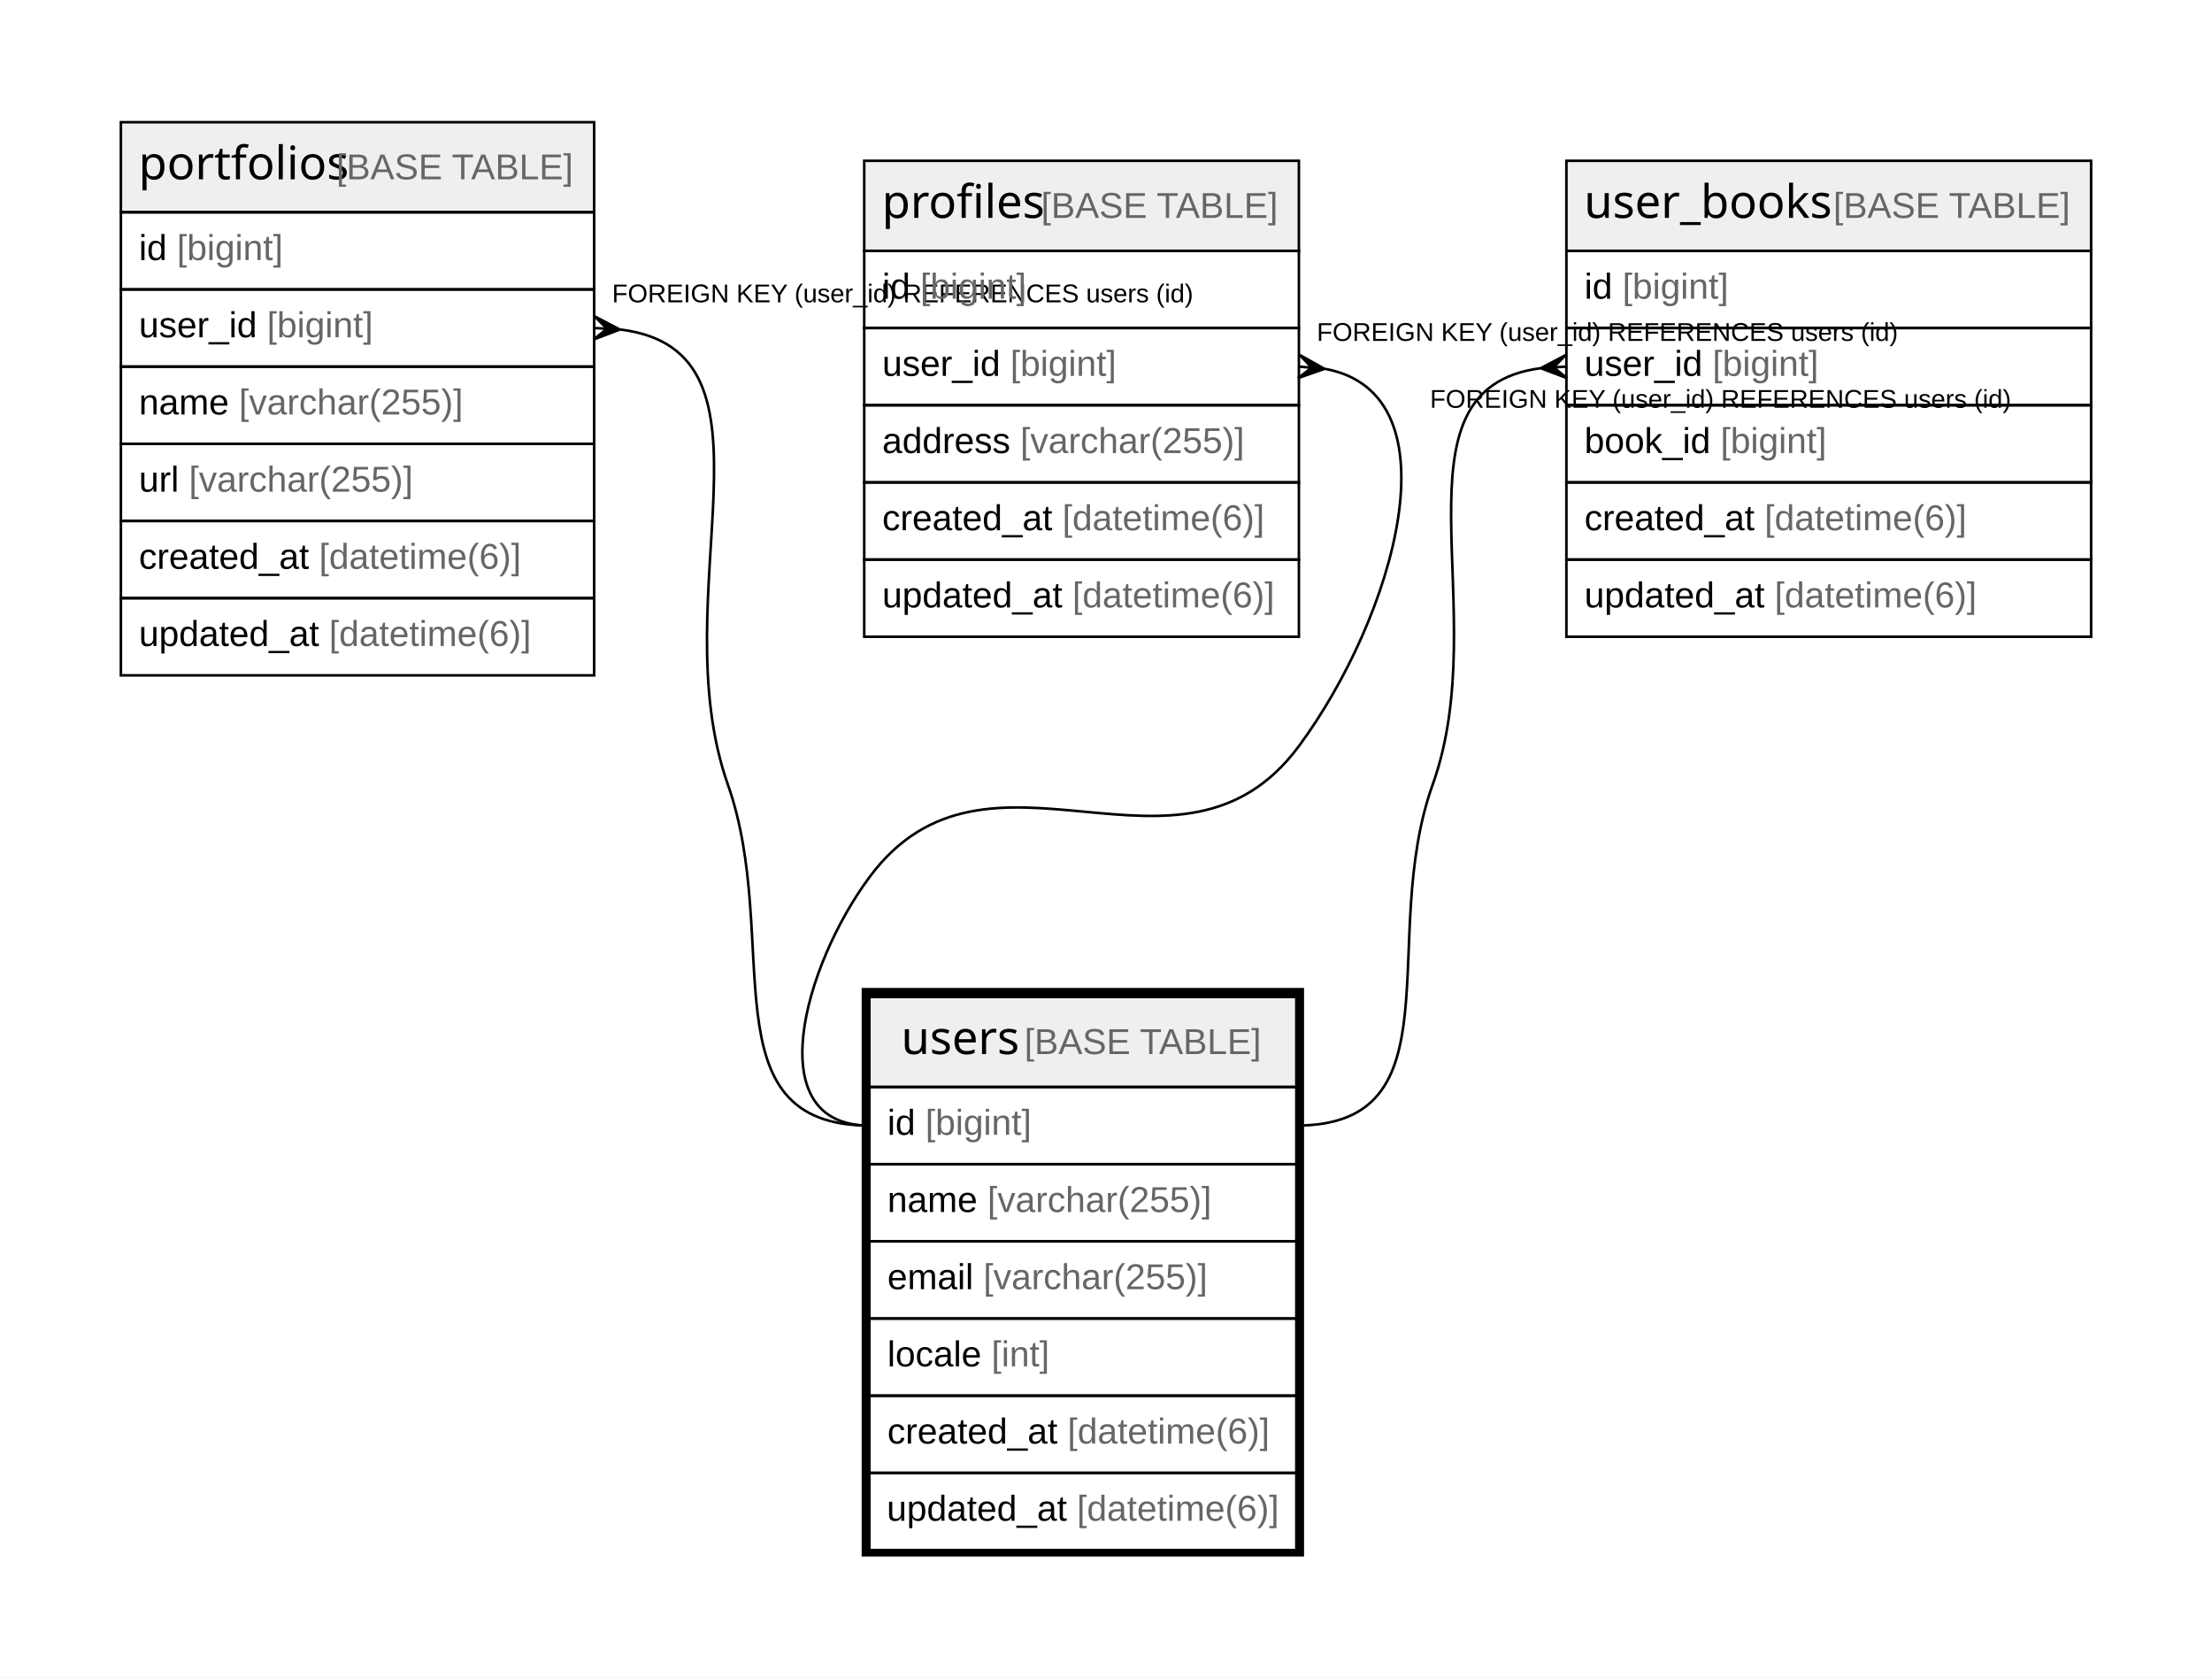
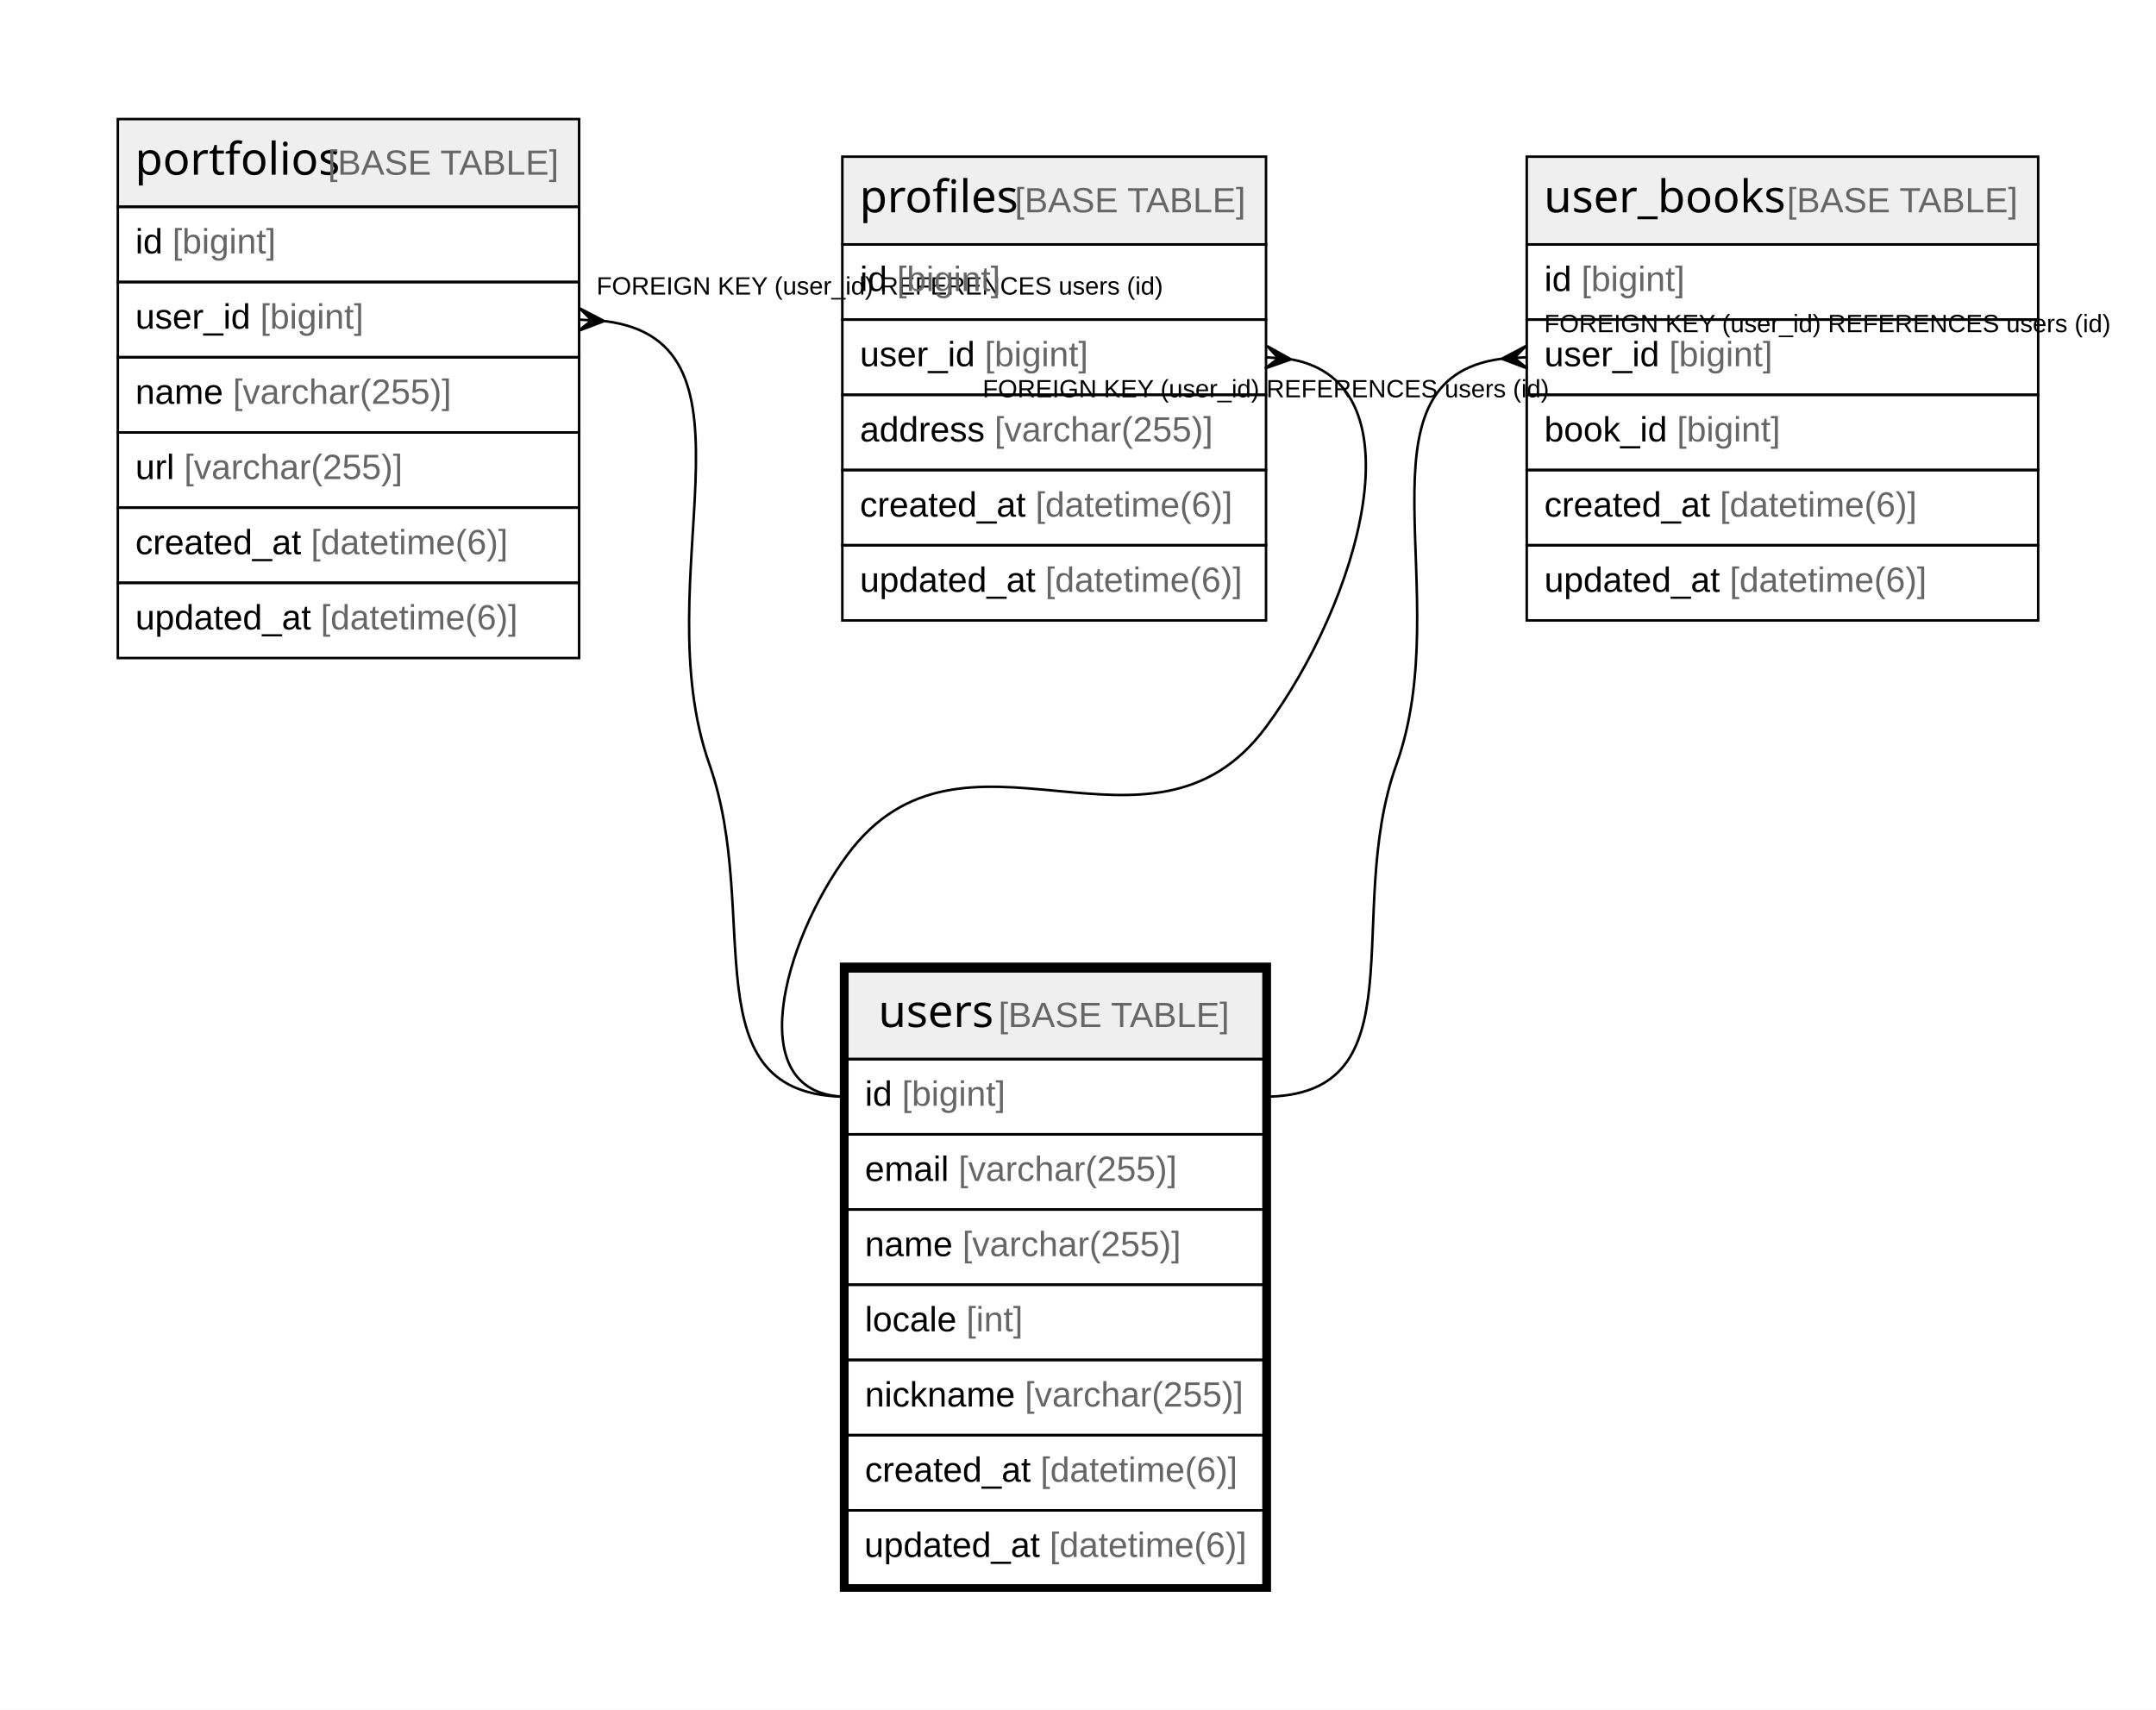
- <svg xmlns="http://www.w3.org/2000/svg" width="860pt" height="652pt" viewBox="0.00 0.00 860.00 652.00">
-   <g id="graph0" class="graph" transform="scale(1 1) rotate(0) translate(4 648)">
-     <polygon fill="#ffffff" stroke="transparent" points="-4,4 -4,-648 856,-648 856,4 -4,4" />
+ <svg xmlns="http://www.w3.org/2000/svg" width="860pt" height="682pt" viewBox="0.00 0.00 860.00 682.00">
+   <g id="graph0" class="graph" transform="scale(1 1) rotate(0) translate(4 678)">
+     <polygon fill="#ffffff" stroke="transparent" points="-4,4 -4,-678 856,-678 856,4 -4,4" />
    <g id="node1" class="node">
-       <polygon fill="#efefef" stroke="transparent" points="334,-225.5 334,-260.5 500,-260.5 500,-225.5 334,-225.5" />
-       <polygon fill="none" stroke="#000000" points="334,-225.5 334,-260.5 500,-260.5 500,-225.5 334,-225.5" />
-       <text text-anchor="start" x="346.371" y="-238.3" font-family="Arial Bold" font-size="18.00" fill="#000000">users</text>
-       <text text-anchor="start" x="390.375" y="-238.3" font-family="Arial" font-size="14.00" fill="#000000"> </text>
-       <text text-anchor="start" x="394.266" y="-238.3" font-family="Arial" font-size="14.00" fill="#666666">[BASE TABLE]</text>
+       <polygon fill="#efefef" stroke="transparent" points="334,-255.5 334,-290.5 500,-290.5 500,-255.5 334,-255.5" />
+       <polygon fill="none" stroke="#000000" points="334,-255.5 334,-290.5 500,-290.5 500,-255.5 334,-255.5" />
+       <text text-anchor="start" x="346.371" y="-268.3" font-family="Arial Bold" font-size="18.00" fill="#000000">users</text>
+       <text text-anchor="start" x="390.375" y="-268.3" font-family="Arial" font-size="14.00" fill="#000000"> </text>
+       <text text-anchor="start" x="394.266" y="-268.3" font-family="Arial" font-size="14.00" fill="#666666">[BASE TABLE]</text>
+       <polygon fill="none" stroke="#000000" points="334,-225.5 334,-255.5 500,-255.5 500,-225.5 334,-225.5" />
+       <text text-anchor="start" x="341" y="-236.9" font-family="Arial" font-size="14.00" fill="#000000">id </text>
+       <text text-anchor="start" x="355.78" y="-236.9" font-family="Arial" font-size="14.00" fill="#666666">[bigint]</text>
      <polygon fill="none" stroke="#000000" points="334,-195.5 334,-225.5 500,-225.5 500,-195.5 334,-195.5" />
-       <text text-anchor="start" x="341" y="-206.9" font-family="Arial" font-size="14.00" fill="#000000">id </text>
-       <text text-anchor="start" x="355.78" y="-206.9" font-family="Arial" font-size="14.00" fill="#666666">[bigint]</text>
+       <text text-anchor="start" x="341" y="-206.9" font-family="Arial" font-size="14.00" fill="#000000">email </text>
+       <text text-anchor="start" x="378.33" y="-206.9" font-family="Arial" font-size="14.00" fill="#666666">[varchar(255)]</text>
      <polygon fill="none" stroke="#000000" points="334,-165.5 334,-195.5 500,-195.5 500,-165.5 334,-165.5" />
      <text text-anchor="start" x="341" y="-176.9" font-family="Arial" font-size="14.00" fill="#000000">name </text>
      <text text-anchor="start" x="379.899" y="-176.9" font-family="Arial" font-size="14.00" fill="#666666">[varchar(255)]</text>
      <polygon fill="none" stroke="#000000" points="334,-135.5 334,-165.5 500,-165.5 500,-135.5 334,-135.5" />
-       <text text-anchor="start" x="341" y="-146.9" font-family="Arial" font-size="14.00" fill="#000000">email </text>
-       <text text-anchor="start" x="378.33" y="-146.9" font-family="Arial" font-size="14.00" fill="#666666">[varchar(255)]</text>
+       <text text-anchor="start" x="341" y="-146.9" font-family="Arial" font-size="14.00" fill="#000000">locale </text>
+       <text text-anchor="start" x="381.452" y="-146.9" font-family="Arial" font-size="14.00" fill="#666666">[int]</text>
      <polygon fill="none" stroke="#000000" points="334,-105.5 334,-135.5 500,-135.5 500,-105.5 334,-105.5" />
-       <text text-anchor="start" x="341" y="-116.9" font-family="Arial" font-size="14.00" fill="#000000">locale </text>
-       <text text-anchor="start" x="381.452" y="-116.9" font-family="Arial" font-size="14.00" fill="#666666">[int]</text>
+       <text text-anchor="start" x="341" y="-116.9" font-family="Arial" font-size="14.00" fill="#000000">nickname </text>
+       <text text-anchor="start" x="404.788" y="-116.9" font-family="Arial" font-size="14.00" fill="#666666">[varchar(255)]</text>
      <polygon fill="none" stroke="#000000" points="334,-75.5 334,-105.5 500,-105.5 500,-75.5 334,-75.5" />
      <text text-anchor="start" x="341" y="-86.9" font-family="Arial" font-size="14.00" fill="#000000">created_at </text>
      <text text-anchor="start" x="411.028" y="-86.9" font-family="Arial" font-size="14.00" fill="#666666">[datetime(6)]</text>
      <polygon fill="none" stroke="#000000" points="334,-45.5 334,-75.5 500,-75.5 500,-45.5 334,-45.5" />
      <text text-anchor="start" x="340.752" y="-56.9" font-family="Arial" font-size="14.00" fill="#000000">updated_at </text>
      <text text-anchor="start" x="414.684" y="-56.9" font-family="Arial" font-size="14.00" fill="#666666">[datetime(6)]</text>
-       <polygon fill="none" stroke="#000000" stroke-width="3" points="332.5,-44.5 332.5,-262.5 501.5,-262.5 501.5,-44.5 332.5,-44.5" />
+       <polygon fill="none" stroke="#000000" stroke-width="3" points="332.5,-44.5 332.5,-292.5 501.5,-292.5 501.5,-44.5 332.5,-44.5" />
    </g>
    <g id="node2" class="node">
-       <polygon fill="#efefef" stroke="transparent" points="43,-565.5 43,-600.5 227,-600.5 227,-565.5 43,-565.5" />
-       <polygon fill="none" stroke="#000000" points="43,-565.5 43,-600.5 227,-600.5 227,-565.5 43,-565.5" />
-       <text text-anchor="start" x="49.868" y="-578.3" font-family="Arial Bold" font-size="18.00" fill="#000000">portfolios</text>
-       <text text-anchor="start" x="122.878" y="-578.3" font-family="Arial" font-size="14.00" fill="#000000"> </text>
-       <text text-anchor="start" x="126.769" y="-578.3" font-family="Arial" font-size="14.00" fill="#666666">[BASE TABLE]</text>
+       <polygon fill="#efefef" stroke="transparent" points="43,-595.5 43,-630.5 227,-630.5 227,-595.5 43,-595.5" />
+       <polygon fill="none" stroke="#000000" points="43,-595.5 43,-630.5 227,-630.5 227,-595.5 43,-595.5" />
+       <text text-anchor="start" x="49.868" y="-608.3" font-family="Arial Bold" font-size="18.00" fill="#000000">portfolios</text>
+       <text text-anchor="start" x="122.878" y="-608.3" font-family="Arial" font-size="14.00" fill="#000000"> </text>
+       <text text-anchor="start" x="126.769" y="-608.3" font-family="Arial" font-size="14.00" fill="#666666">[BASE TABLE]</text>
+       <polygon fill="none" stroke="#000000" points="43,-565.5 43,-595.5 227,-595.5 227,-565.5 43,-565.5" />
+       <text text-anchor="start" x="50" y="-576.9" font-family="Arial" font-size="14.00" fill="#000000">id </text>
+       <text text-anchor="start" x="64.78" y="-576.9" font-family="Arial" font-size="14.00" fill="#666666">[bigint]</text>
      <polygon fill="none" stroke="#000000" points="43,-535.5 43,-565.5 227,-565.5 227,-535.5 43,-535.5" />
-       <text text-anchor="start" x="50" y="-546.9" font-family="Arial" font-size="14.00" fill="#000000">id </text>
-       <text text-anchor="start" x="64.78" y="-546.9" font-family="Arial" font-size="14.00" fill="#666666">[bigint]</text>
+       <text text-anchor="start" x="50" y="-546.9" font-family="Arial" font-size="14.00" fill="#000000">user_id </text>
+       <text text-anchor="start" x="99.788" y="-546.9" font-family="Arial" font-size="14.00" fill="#666666">[bigint]</text>
      <polygon fill="none" stroke="#000000" points="43,-505.5 43,-535.5 227,-535.5 227,-505.5 43,-505.5" />
-       <text text-anchor="start" x="50" y="-516.9" font-family="Arial" font-size="14.00" fill="#000000">user_id </text>
-       <text text-anchor="start" x="99.788" y="-516.9" font-family="Arial" font-size="14.00" fill="#666666">[bigint]</text>
+       <text text-anchor="start" x="50" y="-516.9" font-family="Arial" font-size="14.00" fill="#000000">name </text>
+       <text text-anchor="start" x="88.899" y="-516.9" font-family="Arial" font-size="14.00" fill="#666666">[varchar(255)]</text>
      <polygon fill="none" stroke="#000000" points="43,-475.5 43,-505.5 227,-505.5 227,-475.5 43,-475.5" />
-       <text text-anchor="start" x="50" y="-486.9" font-family="Arial" font-size="14.00" fill="#000000">name </text>
-       <text text-anchor="start" x="88.899" y="-486.9" font-family="Arial" font-size="14.00" fill="#666666">[varchar(255)]</text>
+       <text text-anchor="start" x="50" y="-486.9" font-family="Arial" font-size="14.00" fill="#000000">url </text>
+       <text text-anchor="start" x="69.44" y="-486.9" font-family="Arial" font-size="14.00" fill="#666666">[varchar(255)]</text>
      <polygon fill="none" stroke="#000000" points="43,-445.5 43,-475.5 227,-475.5 227,-445.5 43,-445.5" />
-       <text text-anchor="start" x="50" y="-456.9" font-family="Arial" font-size="14.00" fill="#000000">url </text>
-       <text text-anchor="start" x="69.44" y="-456.9" font-family="Arial" font-size="14.00" fill="#666666">[varchar(255)]</text>
+       <text text-anchor="start" x="50" y="-456.9" font-family="Arial" font-size="14.00" fill="#000000">created_at </text>
+       <text text-anchor="start" x="120.028" y="-456.9" font-family="Arial" font-size="14.00" fill="#666666">[datetime(6)]</text>
      <polygon fill="none" stroke="#000000" points="43,-415.5 43,-445.5 227,-445.5 227,-415.5 43,-415.5" />
-       <text text-anchor="start" x="50" y="-426.9" font-family="Arial" font-size="14.00" fill="#000000">created_at </text>
-       <text text-anchor="start" x="120.028" y="-426.9" font-family="Arial" font-size="14.00" fill="#666666">[datetime(6)]</text>
-       <polygon fill="none" stroke="#000000" points="43,-385.5 43,-415.5 227,-415.5 227,-385.5 43,-385.5" />
-       <text text-anchor="start" x="50" y="-396.9" font-family="Arial" font-size="14.00" fill="#000000">updated_at </text>
-       <text text-anchor="start" x="123.933" y="-396.9" font-family="Arial" font-size="14.00" fill="#666666">[datetime(6)]</text>
+       <text text-anchor="start" x="50" y="-426.9" font-family="Arial" font-size="14.00" fill="#000000">updated_at </text>
+       <text text-anchor="start" x="123.933" y="-426.9" font-family="Arial" font-size="14.00" fill="#666666">[datetime(6)]</text>
    </g>
    <g id="edge1" class="edge">
-       <path fill="none" stroke="#000000" d="M237.253,-519.906C304.205,-511.563 252.875,-417.038 279,-343 300.216,-282.873 270.239,-210.5 334,-210.5" />
-       <polygon fill="#000000" stroke="#000000" points="236.983,-519.921 226.74,-516.008 231.992,-520.211 227,-520.5 227,-520.5 227,-520.5 231.992,-520.211 227.26,-524.992 236.983,-519.921 236.983,-519.921" />
-       <text text-anchor="start" x="233.945" y="-530.5" font-family="Arial" font-size="10.00" fill="#000000">FOREIGN KEY (user_id) REFERENCES users (id)</text>
+       <path fill="none" stroke="#000000" d="M237.253,-549.906C304.205,-541.563 252.875,-447.038 279,-373 300.216,-312.873 270.239,-240.5 334,-240.5" />
+       <polygon fill="#000000" stroke="#000000" points="236.983,-549.921 226.74,-546.008 231.992,-550.211 227,-550.5 227,-550.5 227,-550.5 231.992,-550.211 227.26,-554.992 236.983,-549.921 236.983,-549.921" />
+       <text text-anchor="start" x="233.945" y="-560.5" font-family="Arial" font-size="10.00" fill="#000000">FOREIGN KEY (user_id) REFERENCES users (id)</text>
    </g>
    <g id="node3" class="node">
-       <polygon fill="#efefef" stroke="transparent" points="332,-550.5 332,-585.5 501,-585.5 501,-550.5 332,-550.5" />
-       <polygon fill="none" stroke="#000000" points="332,-550.5 332,-585.5 501,-585.5 501,-550.5 332,-550.5" />
-       <text text-anchor="start" x="338.872" y="-563.3" font-family="Arial Bold" font-size="18.00" fill="#000000">profiles</text>
-       <text text-anchor="start" x="396.874" y="-563.3" font-family="Arial" font-size="14.00" fill="#000000"> </text>
-       <text text-anchor="start" x="400.764" y="-563.3" font-family="Arial" font-size="14.00" fill="#666666">[BASE TABLE]</text>
+       <polygon fill="#efefef" stroke="transparent" points="332,-580.5 332,-615.5 501,-615.5 501,-580.5 332,-580.5" />
+       <polygon fill="none" stroke="#000000" points="332,-580.5 332,-615.5 501,-615.5 501,-580.5 332,-580.5" />
+       <text text-anchor="start" x="338.872" y="-593.3" font-family="Arial Bold" font-size="18.00" fill="#000000">profiles</text>
+       <text text-anchor="start" x="396.874" y="-593.3" font-family="Arial" font-size="14.00" fill="#000000"> </text>
+       <text text-anchor="start" x="400.764" y="-593.3" font-family="Arial" font-size="14.00" fill="#666666">[BASE TABLE]</text>
+       <polygon fill="none" stroke="#000000" points="332,-550.5 332,-580.5 501,-580.5 501,-550.5 332,-550.5" />
+       <text text-anchor="start" x="339" y="-561.9" font-family="Arial" font-size="14.00" fill="#000000">id </text>
+       <text text-anchor="start" x="353.78" y="-561.9" font-family="Arial" font-size="14.00" fill="#666666">[bigint]</text>
      <polygon fill="none" stroke="#000000" points="332,-520.5 332,-550.5 501,-550.5 501,-520.5 332,-520.5" />
-       <text text-anchor="start" x="339" y="-531.9" font-family="Arial" font-size="14.00" fill="#000000">id </text>
-       <text text-anchor="start" x="353.78" y="-531.9" font-family="Arial" font-size="14.00" fill="#666666">[bigint]</text>
+       <text text-anchor="start" x="339" y="-531.9" font-family="Arial" font-size="14.00" fill="#000000">user_id </text>
+       <text text-anchor="start" x="388.788" y="-531.9" font-family="Arial" font-size="14.00" fill="#666666">[bigint]</text>
      <polygon fill="none" stroke="#000000" points="332,-490.5 332,-520.5 501,-520.5 501,-490.5 332,-490.5" />
-       <text text-anchor="start" x="339" y="-501.9" font-family="Arial" font-size="14.00" fill="#000000">user_id </text>
-       <text text-anchor="start" x="388.788" y="-501.9" font-family="Arial" font-size="14.00" fill="#666666">[bigint]</text>
+       <text text-anchor="start" x="339" y="-501.9" font-family="Arial" font-size="14.00" fill="#000000">address </text>
+       <text text-anchor="start" x="392.682" y="-501.9" font-family="Arial" font-size="14.00" fill="#666666">[varchar(255)]</text>
      <polygon fill="none" stroke="#000000" points="332,-460.5 332,-490.5 501,-490.5 501,-460.5 332,-460.5" />
-       <text text-anchor="start" x="339" y="-471.9" font-family="Arial" font-size="14.00" fill="#000000">address </text>
-       <text text-anchor="start" x="392.682" y="-471.9" font-family="Arial" font-size="14.00" fill="#666666">[varchar(255)]</text>
+       <text text-anchor="start" x="339" y="-471.9" font-family="Arial" font-size="14.00" fill="#000000">created_at </text>
+       <text text-anchor="start" x="409.028" y="-471.9" font-family="Arial" font-size="14.00" fill="#666666">[datetime(6)]</text>
      <polygon fill="none" stroke="#000000" points="332,-430.5 332,-460.5 501,-460.5 501,-430.5 332,-430.5" />
-       <text text-anchor="start" x="339" y="-441.9" font-family="Arial" font-size="14.00" fill="#000000">created_at </text>
-       <text text-anchor="start" x="409.028" y="-441.9" font-family="Arial" font-size="14.00" fill="#666666">[datetime(6)]</text>
-       <polygon fill="none" stroke="#000000" points="332,-400.5 332,-430.5 501,-430.5 501,-400.5 332,-400.5" />
-       <text text-anchor="start" x="339" y="-411.9" font-family="Arial" font-size="14.00" fill="#000000">updated_at </text>
-       <text text-anchor="start" x="412.933" y="-411.9" font-family="Arial" font-size="14.00" fill="#666666">[datetime(6)]</text>
+       <text text-anchor="start" x="339" y="-441.9" font-family="Arial" font-size="14.00" fill="#000000">updated_at </text>
+       <text text-anchor="start" x="412.933" y="-441.9" font-family="Arial" font-size="14.00" fill="#666666">[datetime(6)]</text>
    </g>
    <g id="edge2" class="edge">
-       <path fill="none" stroke="#000000" d="M511.267,-504.612C563.508,-494.895 537.793,-407.707 501,-358 454.828,-295.623 380.172,-369.377 334,-307 308.483,-272.527 291.111,-210.5 334,-210.5" />
-       <polygon fill="#000000" stroke="#000000" points="510.963,-504.639 500.612,-501.017 505.981,-505.069 501,-505.5 501,-505.5 501,-505.5 505.981,-505.069 501.388,-509.983 510.963,-504.639 510.963,-504.639" />
-       <text text-anchor="start" x="507.945" y="-515.5" font-family="Arial" font-size="10.00" fill="#000000">FOREIGN KEY (user_id) REFERENCES users (id)</text>
+       <path fill="none" stroke="#000000" d="M511.267,-534.612C563.508,-524.895 537.793,-437.707 501,-388 454.828,-325.623 380.172,-399.377 334,-337 308.483,-302.527 291.111,-240.5 334,-240.5" />
+       <polygon fill="#000000" stroke="#000000" points="510.963,-534.639 500.612,-531.017 505.981,-535.069 501,-535.5 501,-535.5 501,-535.5 505.981,-535.069 501.388,-539.983 510.963,-534.639 510.963,-534.639" />
+       <text text-anchor="start" x="387.945" y="-519.5" font-family="Arial" font-size="10.00" fill="#000000">FOREIGN KEY (user_id) REFERENCES users (id)</text>
    </g>
    <g id="node4" class="node">
-       <polygon fill="#efefef" stroke="transparent" points="605,-550.5 605,-585.5 809,-585.5 809,-550.5 605,-550.5" />
-       <polygon fill="none" stroke="#000000" points="605,-550.5 605,-585.5 809,-585.5 809,-550.5 605,-550.5" />
-       <text text-anchor="start" x="611.858" y="-563.3" font-family="Arial Bold" font-size="18.00" fill="#000000">user_books</text>
-       <text text-anchor="start" x="704.888" y="-563.3" font-family="Arial" font-size="14.00" fill="#000000"> </text>
-       <text text-anchor="start" x="708.778" y="-563.3" font-family="Arial" font-size="14.00" fill="#666666">[BASE TABLE]</text>
+       <polygon fill="#efefef" stroke="transparent" points="605,-580.5 605,-615.5 809,-615.5 809,-580.5 605,-580.5" />
+       <polygon fill="none" stroke="#000000" points="605,-580.5 605,-615.5 809,-615.5 809,-580.5 605,-580.5" />
+       <text text-anchor="start" x="611.858" y="-593.3" font-family="Arial Bold" font-size="18.00" fill="#000000">user_books</text>
+       <text text-anchor="start" x="704.888" y="-593.3" font-family="Arial" font-size="14.00" fill="#000000"> </text>
+       <text text-anchor="start" x="708.778" y="-593.3" font-family="Arial" font-size="14.00" fill="#666666">[BASE TABLE]</text>
+       <polygon fill="none" stroke="#000000" points="605,-550.5 605,-580.5 809,-580.5 809,-550.5 605,-550.5" />
+       <text text-anchor="start" x="612" y="-561.9" font-family="Arial" font-size="14.00" fill="#000000">id </text>
+       <text text-anchor="start" x="626.78" y="-561.9" font-family="Arial" font-size="14.00" fill="#666666">[bigint]</text>
      <polygon fill="none" stroke="#000000" points="605,-520.5 605,-550.5 809,-550.5 809,-520.5 605,-520.5" />
-       <text text-anchor="start" x="612" y="-531.9" font-family="Arial" font-size="14.00" fill="#000000">id </text>
-       <text text-anchor="start" x="626.78" y="-531.9" font-family="Arial" font-size="14.00" fill="#666666">[bigint]</text>
+       <text text-anchor="start" x="612" y="-531.9" font-family="Arial" font-size="14.00" fill="#000000">user_id </text>
+       <text text-anchor="start" x="661.788" y="-531.9" font-family="Arial" font-size="14.00" fill="#666666">[bigint]</text>
      <polygon fill="none" stroke="#000000" points="605,-490.5 605,-520.5 809,-520.5 809,-490.5 605,-490.5" />
-       <text text-anchor="start" x="612" y="-501.9" font-family="Arial" font-size="14.00" fill="#000000">user_id </text>
-       <text text-anchor="start" x="661.788" y="-501.9" font-family="Arial" font-size="14.00" fill="#666666">[bigint]</text>
+       <text text-anchor="start" x="612" y="-501.9" font-family="Arial" font-size="14.00" fill="#000000">book_id </text>
+       <text text-anchor="start" x="664.91" y="-501.9" font-family="Arial" font-size="14.00" fill="#666666">[bigint]</text>
      <polygon fill="none" stroke="#000000" points="605,-460.5 605,-490.5 809,-490.5 809,-460.5 605,-460.5" />
-       <text text-anchor="start" x="612" y="-471.9" font-family="Arial" font-size="14.00" fill="#000000">book_id </text>
-       <text text-anchor="start" x="664.91" y="-471.9" font-family="Arial" font-size="14.00" fill="#666666">[bigint]</text>
+       <text text-anchor="start" x="612" y="-471.9" font-family="Arial" font-size="14.00" fill="#000000">created_at </text>
+       <text text-anchor="start" x="682.028" y="-471.9" font-family="Arial" font-size="14.00" fill="#666666">[datetime(6)]</text>
      <polygon fill="none" stroke="#000000" points="605,-430.5 605,-460.5 809,-460.5 809,-430.5 605,-430.5" />
-       <text text-anchor="start" x="612" y="-441.9" font-family="Arial" font-size="14.00" fill="#000000">created_at </text>
-       <text text-anchor="start" x="682.028" y="-441.9" font-family="Arial" font-size="14.00" fill="#666666">[datetime(6)]</text>
-       <polygon fill="none" stroke="#000000" points="605,-400.5 605,-430.5 809,-430.5 809,-400.5 605,-400.5" />
-       <text text-anchor="start" x="612" y="-411.9" font-family="Arial" font-size="14.00" fill="#000000">updated_at </text>
-       <text text-anchor="start" x="685.933" y="-411.9" font-family="Arial" font-size="14.00" fill="#666666">[datetime(6)]</text>
+       <text text-anchor="start" x="612" y="-441.9" font-family="Arial" font-size="14.00" fill="#000000">updated_at </text>
+       <text text-anchor="start" x="685.933" y="-441.9" font-family="Arial" font-size="14.00" fill="#666666">[datetime(6)]</text>
    </g>
    <g id="edge3" class="edge">
-       <path fill="none" stroke="#000000" d="M594.765,-504.861C533.823,-496.647 577.4,-410.875 553,-343 531.543,-283.314 563.425,-210.5 500,-210.5" />
-       <polygon fill="#000000" stroke="#000000" points="595.019,-504.877 604.72,-509.991 600.01,-505.188 605,-505.5 605,-505.5 605,-505.5 600.01,-505.188 605.28,-501.009 595.019,-504.877 595.019,-504.877" />
-       <text text-anchor="start" x="551.945" y="-489.5" font-family="Arial" font-size="10.00" fill="#000000">FOREIGN KEY (user_id) REFERENCES users (id)</text>
+       <path fill="none" stroke="#000000" d="M594.765,-534.861C533.823,-526.647 577.4,-440.875 553,-373 531.543,-313.314 563.425,-240.5 500,-240.5" />
+       <polygon fill="#000000" stroke="#000000" points="595.019,-534.877 604.72,-539.991 600.01,-535.188 605,-535.5 605,-535.5 605,-535.5 600.01,-535.188 605.28,-531.009 595.019,-534.877 595.019,-534.877" />
+       <text text-anchor="start" x="611.945" y="-545.5" font-family="Arial" font-size="10.00" fill="#000000">FOREIGN KEY (user_id) REFERENCES users (id)</text>
    </g>
  </g>
</svg>
